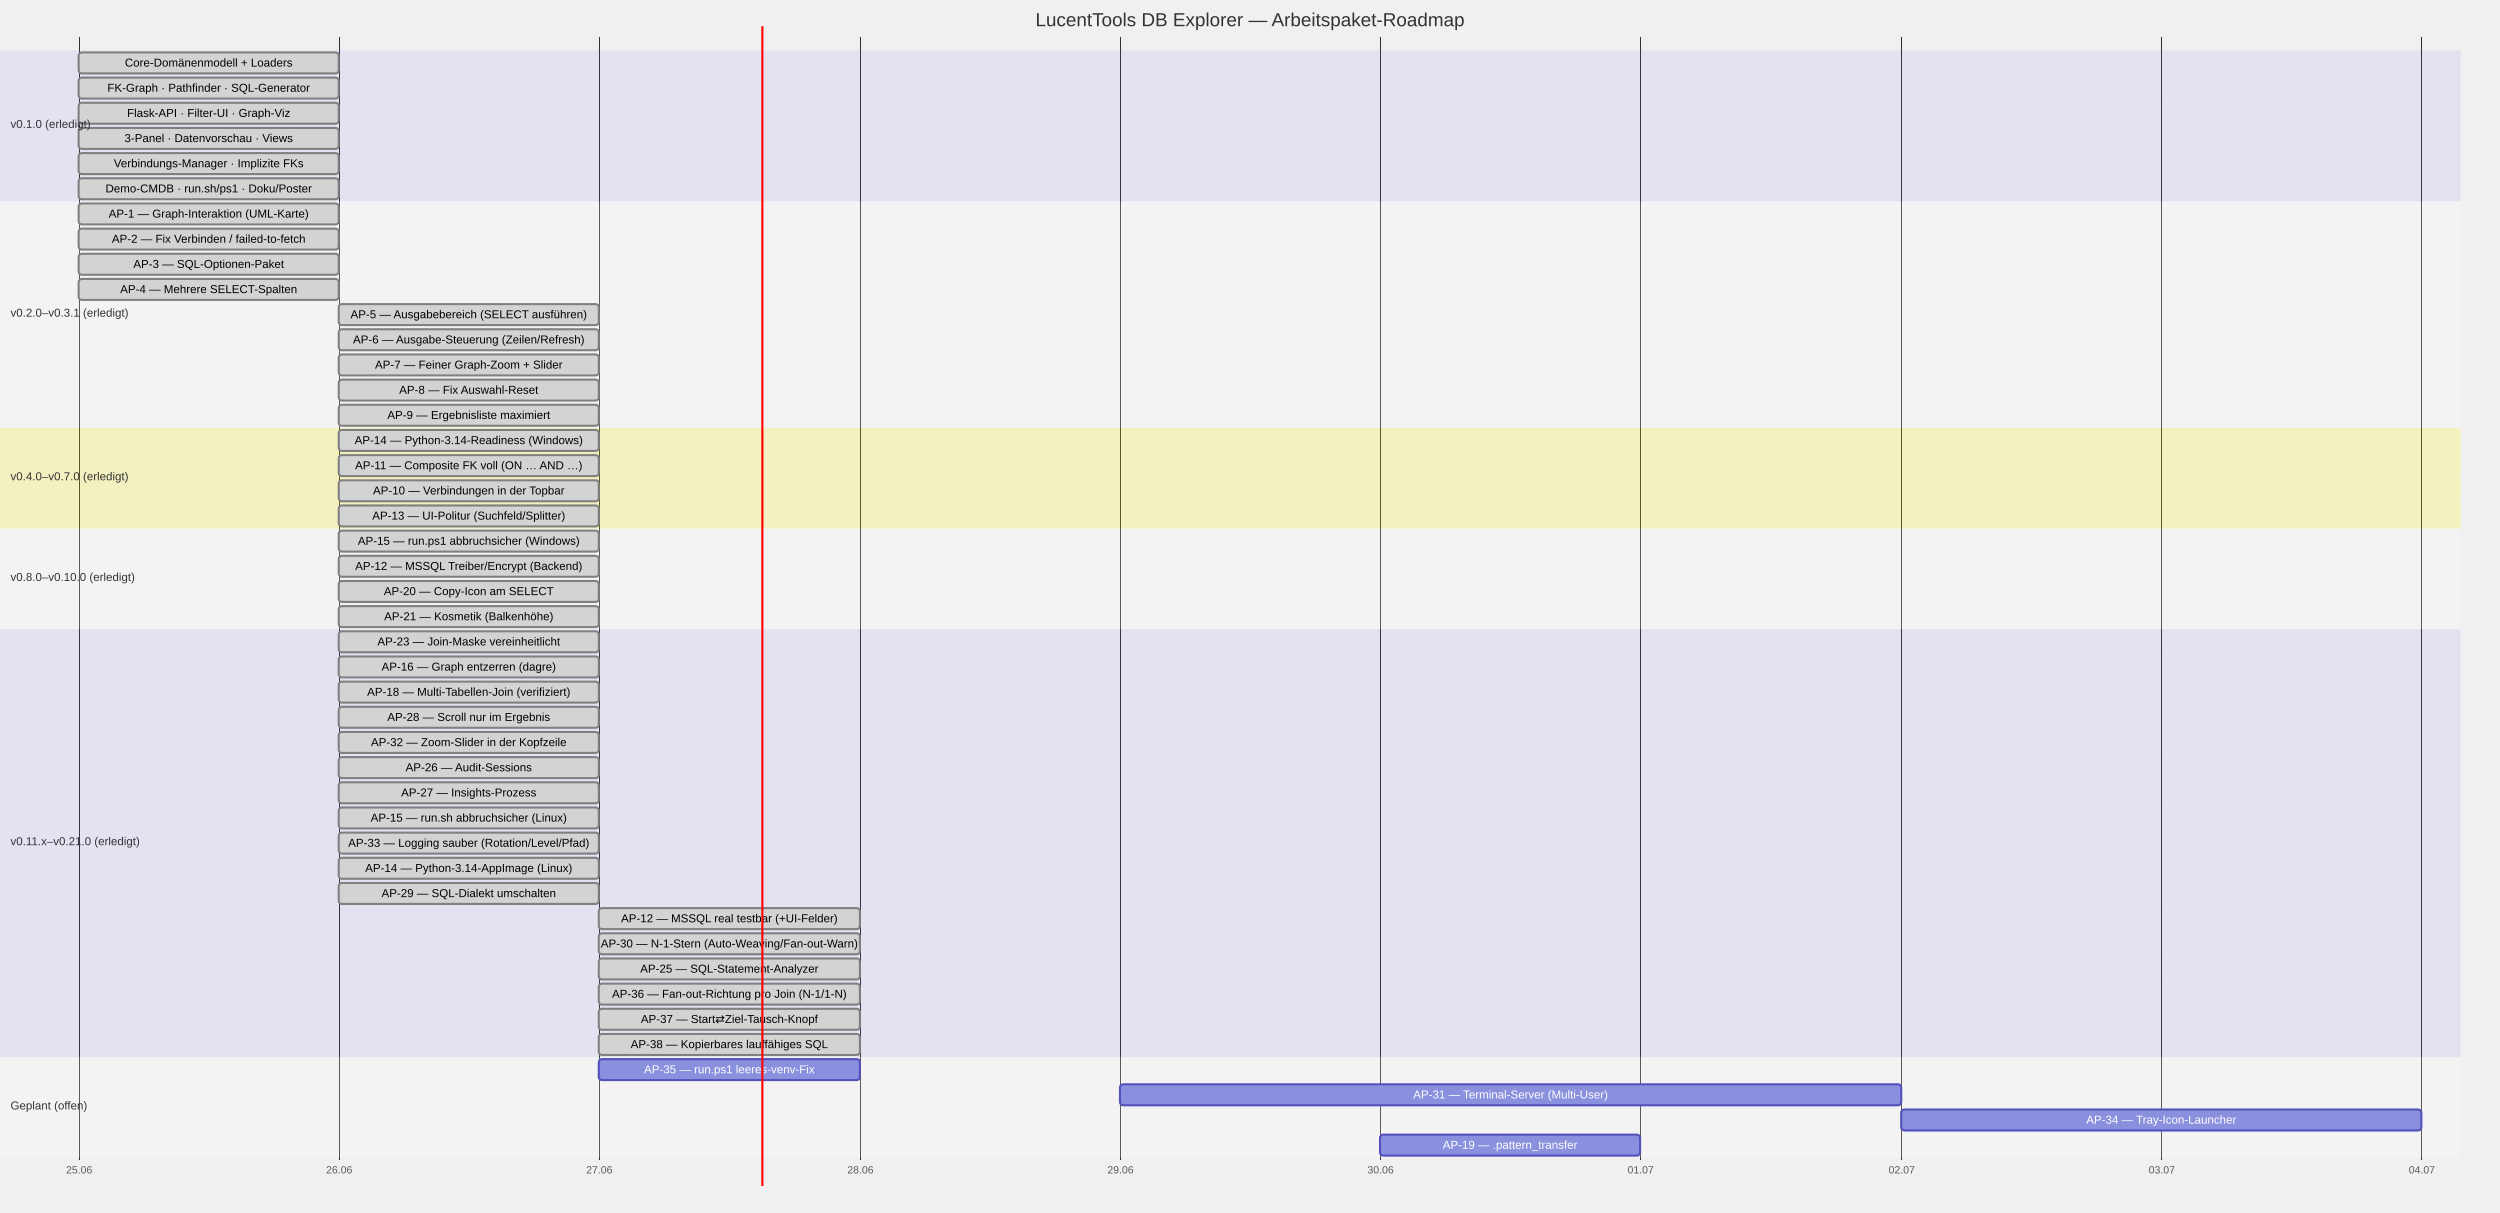
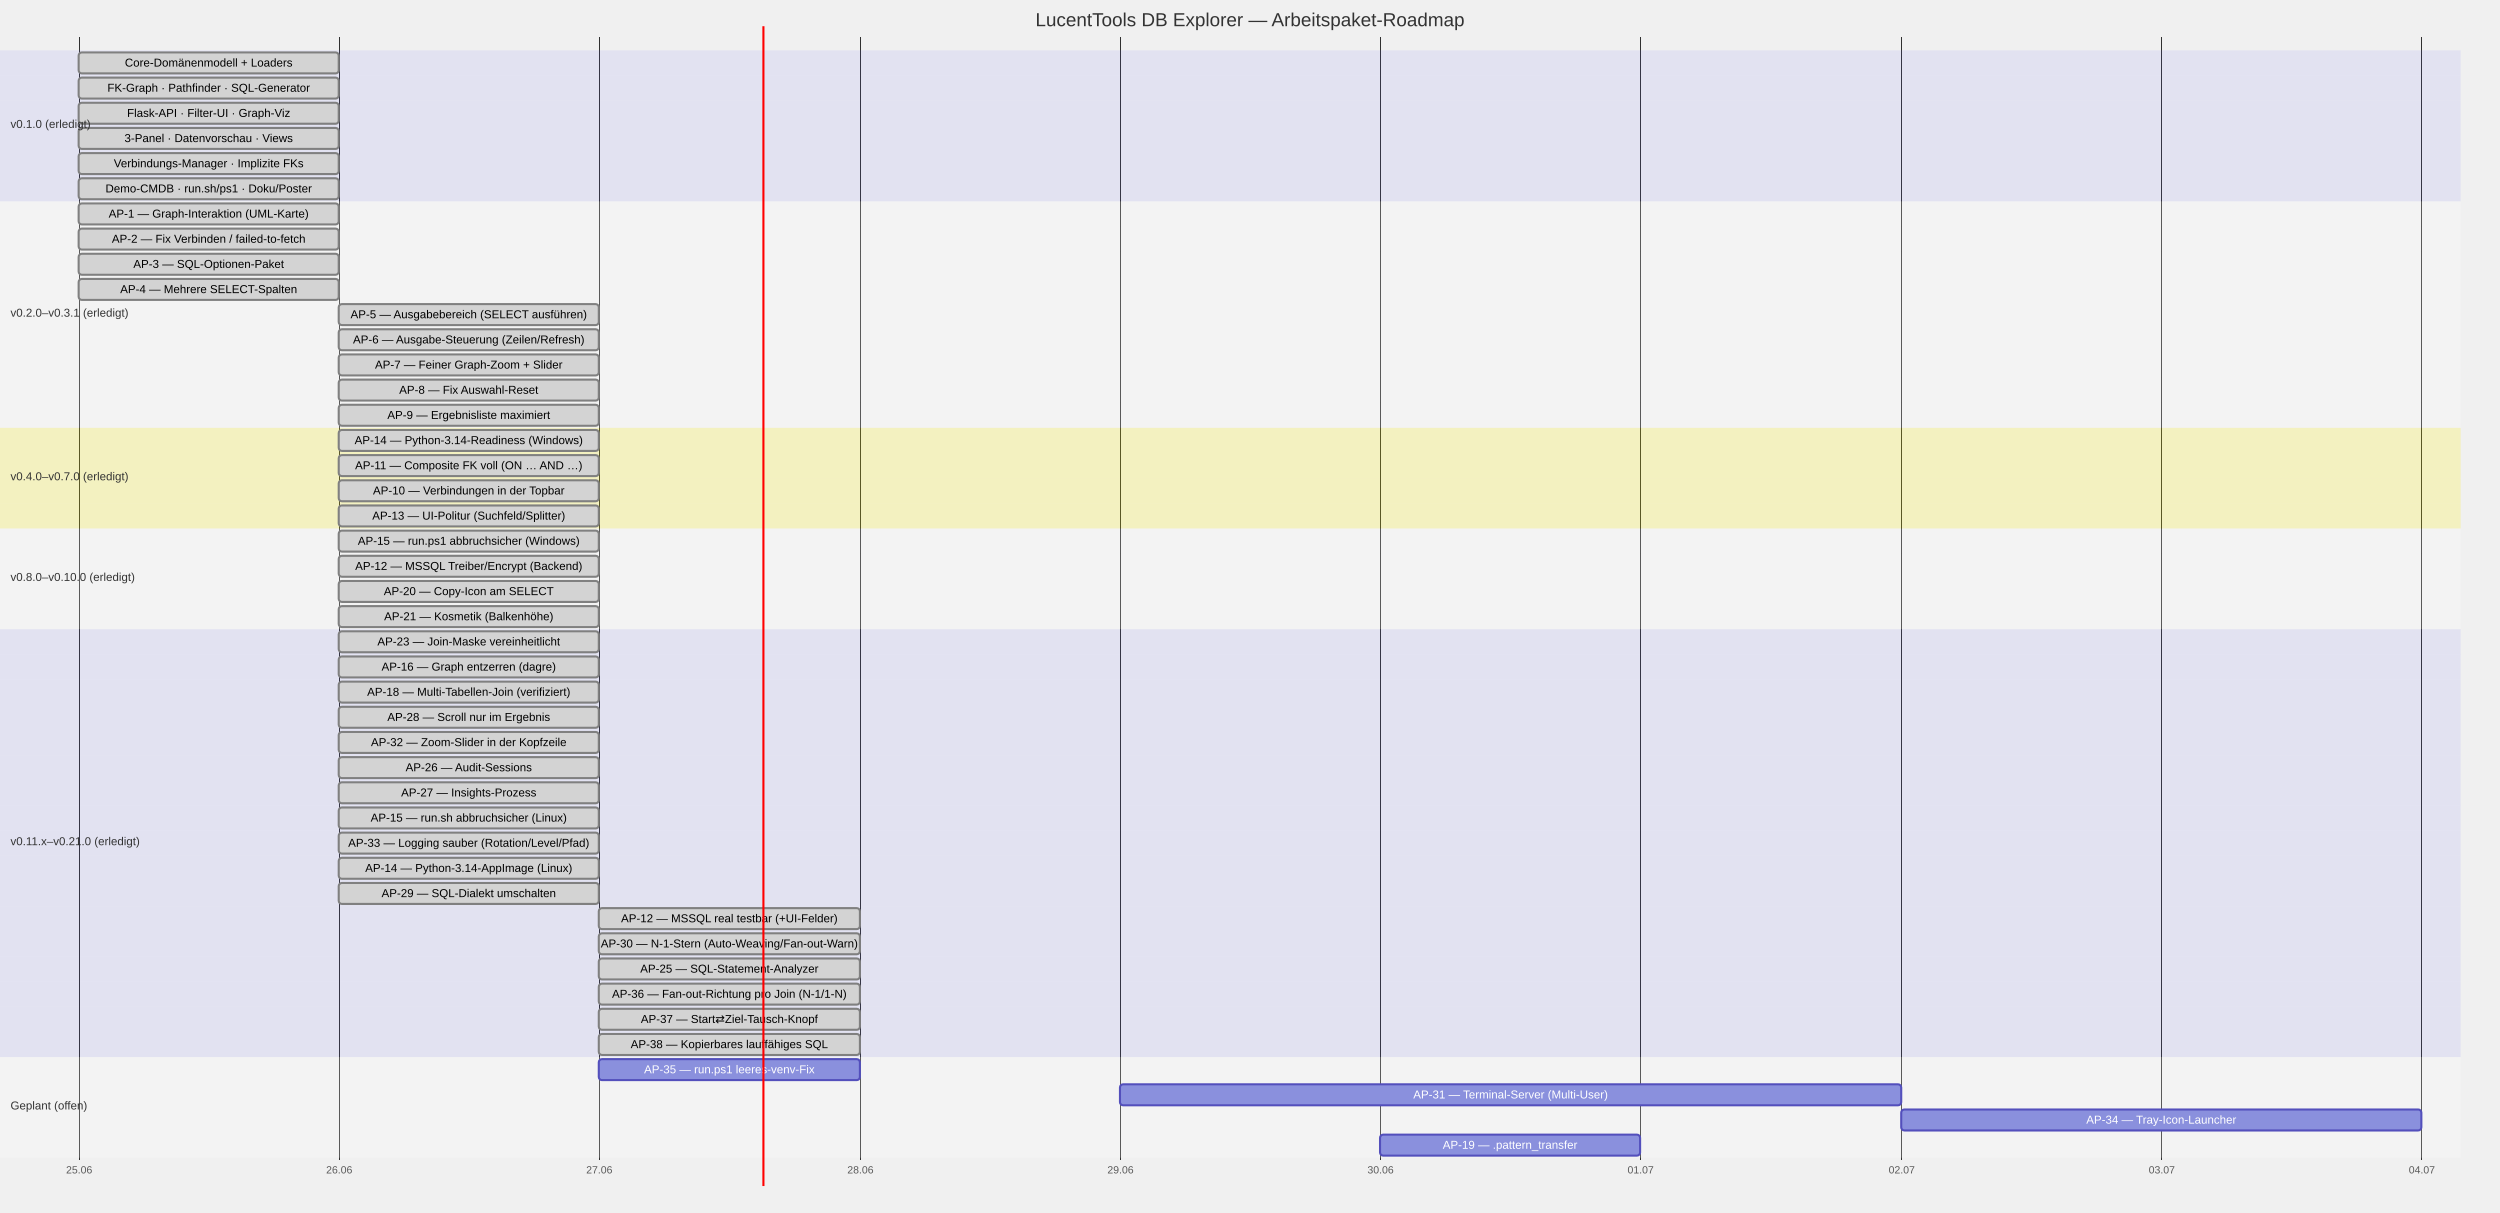
<svg xmlns="http://www.w3.org/2000/svg" id="my-svg" width="2384" viewBox="0 0 2384 1156" style="max-width: 2384px; background-color: transparent;" role="graphics-document document" aria-roledescription="gantt">
  <style>#my-svg{font-family:"trebuchet ms",verdana,arial,sans-serif;font-size:16px;fill:#333;}@keyframes edge-animation-frame{from{stroke-dashoffset:0;}}@keyframes dash{to{stroke-dashoffset:0;}}#my-svg .edge-animation-slow{stroke-dasharray:9,5!important;stroke-dashoffset:900;animation:dash 50s linear infinite;stroke-linecap:round;}#my-svg .edge-animation-fast{stroke-dasharray:9,5!important;stroke-dashoffset:900;animation:dash 20s linear infinite;stroke-linecap:round;}#my-svg .error-icon{fill:#552222;}#my-svg .error-text{fill:#552222;stroke:#552222;}#my-svg .edge-thickness-normal{stroke-width:1px;}#my-svg .edge-thickness-thick{stroke-width:3.5px;}#my-svg .edge-pattern-solid{stroke-dasharray:0;}#my-svg .edge-thickness-invisible{stroke-width:0;fill:none;}#my-svg .edge-pattern-dashed{stroke-dasharray:3;}#my-svg .edge-pattern-dotted{stroke-dasharray:2;}#my-svg .marker{fill:#333333;stroke:#333333;}#my-svg .marker.cross{stroke:#333333;}#my-svg svg{font-family:"trebuchet ms",verdana,arial,sans-serif;font-size:16px;}#my-svg p{margin:0;}#my-svg .mermaid-main-font{font-family:"trebuchet ms",verdana,arial,sans-serif;}#my-svg .exclude-range{fill:#eeeeee;}#my-svg .section{stroke:none;opacity:0.2;}#my-svg .section0{fill:rgba(102, 102, 255, 0.49);}#my-svg .section2{fill:#fff400;}#my-svg .section1,#my-svg .section3{fill:white;opacity:0.2;}#my-svg .sectionTitle0{fill:#333;}#my-svg .sectionTitle1{fill:#333;}#my-svg .sectionTitle2{fill:#333;}#my-svg .sectionTitle3{fill:#333;}#my-svg .sectionTitle{text-anchor:start;font-family:"trebuchet ms",verdana,arial,sans-serif;}#my-svg .grid .tick{stroke:lightgrey;opacity:0.8;shape-rendering:crispEdges;}#my-svg .grid .tick text{font-family:"trebuchet ms",verdana,arial,sans-serif;fill:#333;}#my-svg .grid path{stroke-width:0;}#my-svg .today{fill:none;stroke:red;stroke-width:2px;}#my-svg .task{stroke-width:2;}#my-svg .taskText{text-anchor:middle;font-family:"trebuchet ms",verdana,arial,sans-serif;}#my-svg .taskTextOutsideRight{fill:black;text-anchor:start;font-family:"trebuchet ms",verdana,arial,sans-serif;}#my-svg .taskTextOutsideLeft{fill:black;text-anchor:end;}#my-svg .task.clickable{cursor:pointer;}#my-svg .taskText.clickable{cursor:pointer;fill:#003163!important;font-weight:bold;}#my-svg .taskTextOutsideLeft.clickable{cursor:pointer;fill:#003163!important;font-weight:bold;}#my-svg .taskTextOutsideRight.clickable{cursor:pointer;fill:#003163!important;font-weight:bold;}#my-svg .taskText0,#my-svg .taskText1,#my-svg .taskText2,#my-svg .taskText3{fill:white;}#my-svg .task0,#my-svg .task1,#my-svg .task2,#my-svg .task3{fill:#8a90dd;stroke:#534fbc;}#my-svg .taskTextOutside0,#my-svg .taskTextOutside2{fill:black;}#my-svg .taskTextOutside1,#my-svg .taskTextOutside3{fill:black;}#my-svg .active0,#my-svg .active1,#my-svg .active2,#my-svg .active3{fill:#bfc7ff;stroke:#534fbc;}#my-svg .activeText0,#my-svg .activeText1,#my-svg .activeText2,#my-svg .activeText3{fill:black!important;}#my-svg .done0,#my-svg .done1,#my-svg .done2,#my-svg .done3{stroke:grey;fill:lightgrey;stroke-width:2;}#my-svg .doneText0,#my-svg .doneText1,#my-svg .doneText2,#my-svg .doneText3{fill:black!important;}#my-svg .doneText0.taskTextOutsideLeft,#my-svg .doneText0.taskTextOutsideRight,#my-svg .doneText1.taskTextOutsideLeft,#my-svg .doneText1.taskTextOutsideRight,#my-svg .doneText2.taskTextOutsideLeft,#my-svg .doneText2.taskTextOutsideRight,#my-svg .doneText3.taskTextOutsideLeft,#my-svg .doneText3.taskTextOutsideRight{fill:black!important;}#my-svg .crit0,#my-svg .crit1,#my-svg .crit2,#my-svg .crit3{stroke:#ff8888;fill:red;stroke-width:2;}#my-svg .activeCrit0,#my-svg .activeCrit1,#my-svg .activeCrit2,#my-svg .activeCrit3{stroke:#ff8888;fill:#bfc7ff;stroke-width:2;}#my-svg .doneCrit0,#my-svg .doneCrit1,#my-svg .doneCrit2,#my-svg .doneCrit3{stroke:#ff8888;fill:lightgrey;stroke-width:2;cursor:pointer;shape-rendering:crispEdges;}#my-svg .milestone{transform:rotate(45deg) scale(0.8,0.8);}#my-svg .milestoneText{font-style:italic;}#my-svg .doneCritText0,#my-svg .doneCritText1,#my-svg .doneCritText2,#my-svg .doneCritText3{fill:black!important;}#my-svg .doneCritText0.taskTextOutsideLeft,#my-svg .doneCritText0.taskTextOutsideRight,#my-svg .doneCritText1.taskTextOutsideLeft,#my-svg .doneCritText1.taskTextOutsideRight,#my-svg .doneCritText2.taskTextOutsideLeft,#my-svg .doneCritText2.taskTextOutsideRight,#my-svg .doneCritText3.taskTextOutsideLeft,#my-svg .doneCritText3.taskTextOutsideRight{fill:black!important;}#my-svg .vert{stroke:navy;}#my-svg .vertText{font-size:15px;text-anchor:middle;fill:navy!important;}#my-svg .activeCritText0,#my-svg .activeCritText1,#my-svg .activeCritText2,#my-svg .activeCritText3{fill:black!important;}#my-svg .titleText{text-anchor:middle;font-size:18px;fill:#333;font-family:"trebuchet ms",verdana,arial,sans-serif;}#my-svg .node .neo-node{stroke:#9370DB;}#my-svg [data-look="neo"].node rect,#my-svg [data-look="neo"].cluster rect,#my-svg [data-look="neo"].node polygon{stroke:#9370DB;filter:drop-shadow(1px 2px 2px rgba(185, 185, 185, 1));}#my-svg [data-look="neo"].node path{stroke:#9370DB;stroke-width:1px;}#my-svg [data-look="neo"].node .outer-path{filter:drop-shadow(1px 2px 2px rgba(185, 185, 185, 1));}#my-svg [data-look="neo"].node .neo-line path{stroke:#9370DB;filter:none;}#my-svg [data-look="neo"].node circle{stroke:#9370DB;filter:drop-shadow(1px 2px 2px rgba(185, 185, 185, 1));}#my-svg [data-look="neo"].node circle .state-start{fill:#000000;}#my-svg [data-look="neo"].icon-shape .icon{fill:#9370DB;filter:drop-shadow(1px 2px 2px rgba(185, 185, 185, 1));}#my-svg [data-look="neo"].icon-shape .icon-neo path{stroke:#9370DB;filter:drop-shadow(1px 2px 2px rgba(185, 185, 185, 1));}#my-svg :root{--mermaid-font-family:"trebuchet ms",verdana,arial,sans-serif;}</style>
  <g />
  <g class="grid" transform="translate(75, 1106)" fill="none" font-size="10" font-family="sans-serif" text-anchor="middle">
    <path class="domain" stroke="currentColor" d="M0.5,-1071V0.5H2234.5V-1071" />
    <g class="tick" opacity="1" transform="translate(0.5,0)">
      <line stroke="currentColor" y2="-1071" />
      <text fill="#000" y="3" dy="1em" stroke="none" font-size="10" style="text-anchor: middle;"> 25.06</text>
    </g>
    <g class="tick" opacity="1" transform="translate(248.5,0)">
      <line stroke="currentColor" y2="-1071" />
      <text fill="#000" y="3" dy="1em" stroke="none" font-size="10" style="text-anchor: middle;"> 26.06</text>
    </g>
    <g class="tick" opacity="1" transform="translate(496.5,0)">
      <line stroke="currentColor" y2="-1071" />
      <text fill="#000" y="3" dy="1em" stroke="none" font-size="10" style="text-anchor: middle;"> 27.06</text>
    </g>
    <g class="tick" opacity="1" transform="translate(745.5,0)">
      <line stroke="currentColor" y2="-1071" />
      <text fill="#000" y="3" dy="1em" stroke="none" font-size="10" style="text-anchor: middle;"> 28.06</text>
    </g>
    <g class="tick" opacity="1" transform="translate(993.5,0)">
      <line stroke="currentColor" y2="-1071" />
      <text fill="#000" y="3" dy="1em" stroke="none" font-size="10" style="text-anchor: middle;"> 29.06</text>
    </g>
    <g class="tick" opacity="1" transform="translate(1241.5,0)">
      <line stroke="currentColor" y2="-1071" />
      <text fill="#000" y="3" dy="1em" stroke="none" font-size="10" style="text-anchor: middle;"> 30.06</text>
    </g>
    <g class="tick" opacity="1" transform="translate(1489.5,0)">
      <line stroke="currentColor" y2="-1071" />
      <text fill="#000" y="3" dy="1em" stroke="none" font-size="10" style="text-anchor: middle;"> 01.07</text>
    </g>
    <g class="tick" opacity="1" transform="translate(1738.5,0)">
      <line stroke="currentColor" y2="-1071" />
      <text fill="#000" y="3" dy="1em" stroke="none" font-size="10" style="text-anchor: middle;"> 02.07</text>
    </g>
    <g class="tick" opacity="1" transform="translate(1986.5,0)">
      <line stroke="currentColor" y2="-1071" />
      <text fill="#000" y="3" dy="1em" stroke="none" font-size="10" style="text-anchor: middle;"> 03.07</text>
    </g>
    <g class="tick" opacity="1" transform="translate(2234.5,0)">
      <line stroke="currentColor" y2="-1071" />
      <text fill="#000" y="3" dy="1em" stroke="none" font-size="10" style="text-anchor: middle;"> 04.07</text>
    </g>
  </g>
  <g>
    <rect x="0" y="48" width="2346.5" height="24" class="section section0" />
    <rect x="0" y="72" width="2346.5" height="24" class="section section0" />
    <rect x="0" y="96" width="2346.5" height="24" class="section section0" />
    <rect x="0" y="120" width="2346.5" height="24" class="section section0" />
    <rect x="0" y="144" width="2346.5" height="24" class="section section0" />
    <rect x="0" y="168" width="2346.5" height="24" class="section section0" />
    <rect x="0" y="192" width="2346.5" height="24" class="section section1" />
    <rect x="0" y="216" width="2346.5" height="24" class="section section1" />
    <rect x="0" y="240" width="2346.5" height="24" class="section section1" />
    <rect x="0" y="264" width="2346.5" height="24" class="section section1" />
    <rect x="0" y="288" width="2346.5" height="24" class="section section1" />
    <rect x="0" y="312" width="2346.5" height="24" class="section section1" />
    <rect x="0" y="336" width="2346.5" height="24" class="section section1" />
    <rect x="0" y="360" width="2346.5" height="24" class="section section1" />
    <rect x="0" y="384" width="2346.5" height="24" class="section section1" />
    <rect x="0" y="408" width="2346.5" height="24" class="section section2" />
    <rect x="0" y="432" width="2346.5" height="24" class="section section2" />
    <rect x="0" y="456" width="2346.5" height="24" class="section section2" />
    <rect x="0" y="480" width="2346.5" height="24" class="section section2" />
    <rect x="0" y="504" width="2346.5" height="24" class="section section3" />
    <rect x="0" y="528" width="2346.5" height="24" class="section section3" />
    <rect x="0" y="552" width="2346.5" height="24" class="section section3" />
    <rect x="0" y="576" width="2346.5" height="24" class="section section3" />
    <rect x="0" y="600" width="2346.5" height="24" class="section section0" />
    <rect x="0" y="624" width="2346.5" height="24" class="section section0" />
    <rect x="0" y="648" width="2346.5" height="24" class="section section0" />
    <rect x="0" y="672" width="2346.5" height="24" class="section section0" />
    <rect x="0" y="696" width="2346.5" height="24" class="section section0" />
    <rect x="0" y="720" width="2346.5" height="24" class="section section0" />
    <rect x="0" y="744" width="2346.5" height="24" class="section section0" />
    <rect x="0" y="768" width="2346.5" height="24" class="section section0" />
    <rect x="0" y="792" width="2346.5" height="24" class="section section0" />
    <rect x="0" y="816" width="2346.5" height="24" class="section section0" />
    <rect x="0" y="840" width="2346.5" height="24" class="section section0" />
    <rect x="0" y="864" width="2346.5" height="24" class="section section0" />
    <rect x="0" y="888" width="2346.5" height="24" class="section section0" />
    <rect x="0" y="912" width="2346.5" height="24" class="section section0" />
    <rect x="0" y="936" width="2346.5" height="24" class="section section0" />
    <rect x="0" y="960" width="2346.5" height="24" class="section section0" />
    <rect x="0" y="984" width="2346.5" height="24" class="section section0" />
    <rect x="0" y="1008" width="2346.5" height="24" class="section section1" />
    <rect x="0" y="1032" width="2346.5" height="24" class="section section1" />
    <rect x="0" y="1080" width="2346.5" height="24" class="section section1" />
    <rect x="0" y="1056" width="2346.5" height="24" class="section section1" />
  </g>
  <g>
    <rect id="my-svg-d1" rx="3" ry="3" x="75" y="50" width="248" height="20" transform-origin="199px 60px" class="task done0" />
    <rect id="my-svg-d2" rx="3" ry="3" x="75" y="74" width="248" height="20" transform-origin="199px 84px" class="task done0" />
    <rect id="my-svg-d3" rx="3" ry="3" x="75" y="98" width="248" height="20" transform-origin="199px 108px" class="task done0" />
    <rect id="my-svg-d4" rx="3" ry="3" x="75" y="122" width="248" height="20" transform-origin="199px 132px" class="task done0" />
    <rect id="my-svg-d5" rx="3" ry="3" x="75" y="146" width="248" height="20" transform-origin="199px 156px" class="task done0" />
    <rect id="my-svg-d6" rx="3" ry="3" x="75" y="170" width="248" height="20" transform-origin="199px 180px" class="task done0" />
    <rect id="my-svg-a1" rx="3" ry="3" x="75" y="194" width="248" height="20" transform-origin="199px 204px" class="task done1" />
    <rect id="my-svg-a2" rx="3" ry="3" x="75" y="218" width="248" height="20" transform-origin="199px 228px" class="task done1" />
    <rect id="my-svg-a3" rx="3" ry="3" x="75" y="242" width="248" height="20" transform-origin="199px 252px" class="task done1" />
    <rect id="my-svg-a4" rx="3" ry="3" x="75" y="266" width="248" height="20" transform-origin="199px 276px" class="task done1" />
    <rect id="my-svg-a5" rx="3" ry="3" x="323" y="290" width="248" height="20" transform-origin="447px 300px" class="task done1" />
    <rect id="my-svg-a6" rx="3" ry="3" x="323" y="314" width="248" height="20" transform-origin="447px 324px" class="task done1" />
    <rect id="my-svg-a7" rx="3" ry="3" x="323" y="338" width="248" height="20" transform-origin="447px 348px" class="task done1" />
    <rect id="my-svg-a8" rx="3" ry="3" x="323" y="362" width="248" height="20" transform-origin="447px 372px" class="task done1" />
    <rect id="my-svg-a9" rx="3" ry="3" x="323" y="386" width="248" height="20" transform-origin="447px 396px" class="task done1" />
    <rect id="my-svg-b1" rx="3" ry="3" x="323" y="410" width="248" height="20" transform-origin="447px 420px" class="task done2" />
    <rect id="my-svg-b2" rx="3" ry="3" x="323" y="434" width="248" height="20" transform-origin="447px 444px" class="task done2" />
    <rect id="my-svg-b3" rx="3" ry="3" x="323" y="458" width="248" height="20" transform-origin="447px 468px" class="task done2" />
    <rect id="my-svg-b4" rx="3" ry="3" x="323" y="482" width="248" height="20" transform-origin="447px 492px" class="task done2" />
    <rect id="my-svg-c1" rx="3" ry="3" x="323" y="506" width="248" height="20" transform-origin="447px 516px" class="task done3" />
    <rect id="my-svg-c2" rx="3" ry="3" x="323" y="530" width="248" height="20" transform-origin="447px 540px" class="task done3" />
    <rect id="my-svg-c3" rx="3" ry="3" x="323" y="554" width="248" height="20" transform-origin="447px 564px" class="task done3" />
    <rect id="my-svg-c4" rx="3" ry="3" x="323" y="578" width="248" height="20" transform-origin="447px 588px" class="task done3" />
    <rect id="my-svg-e1" rx="3" ry="3" x="323" y="602" width="248" height="20" transform-origin="447px 612px" class="task done0" />
    <rect id="my-svg-e2" rx="3" ry="3" x="323" y="626" width="248" height="20" transform-origin="447px 636px" class="task done0" />
    <rect id="my-svg-e3" rx="3" ry="3" x="323" y="650" width="248" height="20" transform-origin="447px 660px" class="task done0" />
    <rect id="my-svg-e4" rx="3" ry="3" x="323" y="674" width="248" height="20" transform-origin="447px 684px" class="task done0" />
    <rect id="my-svg-e5" rx="3" ry="3" x="323" y="698" width="248" height="20" transform-origin="447px 708px" class="task done0" />
    <rect id="my-svg-e6" rx="3" ry="3" x="323" y="722" width="248" height="20" transform-origin="447px 732px" class="task done0" />
    <rect id="my-svg-e7" rx="3" ry="3" x="323" y="746" width="248" height="20" transform-origin="447px 756px" class="task done0" />
    <rect id="my-svg-e8" rx="3" ry="3" x="323" y="770" width="248" height="20" transform-origin="447px 780px" class="task done0" />
    <rect id="my-svg-e9" rx="3" ry="3" x="323" y="794" width="248" height="20" transform-origin="447px 804px" class="task done0" />
    <rect id="my-svg-e10" rx="3" ry="3" x="323" y="818" width="248" height="20" transform-origin="447px 828px" class="task done0" />
    <rect id="my-svg-e11" rx="3" ry="3" x="323" y="842" width="248" height="20" transform-origin="447px 852px" class="task done0" />
    <rect id="my-svg-e12" rx="3" ry="3" x="571" y="866" width="249" height="20" transform-origin="695.5px 876px" class="task done0" />
    <rect id="my-svg-e13" rx="3" ry="3" x="571" y="890" width="249" height="20" transform-origin="695.5px 900px" class="task done0" />
    <rect id="my-svg-e14" rx="3" ry="3" x="571" y="914" width="249" height="20" transform-origin="695.5px 924px" class="task done0" />
    <rect id="my-svg-e15" rx="3" ry="3" x="571" y="938" width="249" height="20" transform-origin="695.5px 948px" class="task done0" />
    <rect id="my-svg-e16" rx="3" ry="3" x="571" y="962" width="249" height="20" transform-origin="695.5px 972px" class="task done0" />
    <rect id="my-svg-e17" rx="3" ry="3" x="571" y="986" width="249" height="20" transform-origin="695.5px 996px" class="task done0" />
    <rect id="my-svg-p3" rx="3" ry="3" x="571" y="1010" width="249" height="20" transform-origin="695.5px 1020px" class="task task1" />
    <rect id="my-svg-p7" rx="3" ry="3" x="1068" y="1034" width="745" height="20" transform-origin="1440.5px 1044px" class="task task1" />
    <rect id="my-svg-p11" rx="3" ry="3" x="1316" y="1082" width="248" height="20" transform-origin="1440px 1092px" class="task task1" />
    <rect id="my-svg-p9" rx="3" ry="3" x="1813" y="1058" width="496" height="20" transform-origin="2061px 1068px" class="task task1" />
    <text id="my-svg-d1-text" font-size="11" x="199" y="63.5" class="taskText taskText0  doneText0 width-157.0771484375">Core-Domänenmodell + Loaders          </text>
    <text id="my-svg-d2-text" font-size="11" x="199" y="87.5" class="taskText taskText0  doneText0 width-191.59716796875">FK-Graph · Pathfinder · SQL-Generator </text>
    <text id="my-svg-d3-text" font-size="11" x="199" y="111.5" class="taskText taskText0  doneText0 width-155.171875">Flask-API · Filter-UI · Graph-Viz     </text>
    <text id="my-svg-d4-text" font-size="11" x="199" y="135.5" class="taskText taskText0  doneText0 width-158.5380859375">3-Panel · Datenvorschau · Views       </text>
    <text id="my-svg-d5-text" font-size="11" x="199" y="159.5" class="taskText taskText0  doneText0 width-179.1416015625">Verbindungs-Manager · Implizite FKs   </text>
    <text id="my-svg-d6-text" font-size="11" x="199" y="183.5" class="taskText taskText0  doneText0 width-194.73388671875">Demo-CMDB · run.sh/ps1 · Doku/Poster  </text>
    <text id="my-svg-a1-text" font-size="11" x="199" y="207.5" class="taskText taskText1  doneText1 width-187.953125">AP-1 — Graph-Interaktion (UML-Karte)        </text>
    <text id="my-svg-a2-text" font-size="11" x="199" y="231.5" class="taskText taskText1  doneText1 width-189.296875">AP-2 — Fix Verbinden / failed-to-fetch      </text>
    <text id="my-svg-a3-text" font-size="11" x="199" y="255.5" class="taskText taskText1  doneText1 width-136.41455078125">AP-3 — SQL-Optionen-Paket                   </text>
    <text id="my-svg-a4-text" font-size="11" x="199" y="279.5" class="taskText taskText1  doneText1 width-156.21875">AP-4 — Mehrere SELECT-Spalten               </text>
    <text id="my-svg-a5-text" font-size="11" x="447" y="303.5" class="taskText taskText1  doneText1 width-212.640625">AP-5 — Ausgabebereich (SELECT ausführen)    </text>
    <text id="my-svg-a6-text" font-size="11" x="447" y="327.5" class="taskText taskText1  doneText1 width-214.796875">AP-6 — Ausgabe-Steuerung (Zeilen/Refresh)   </text>
    <text id="my-svg-a7-text" font-size="11" x="447" y="351.5" class="taskText taskText1  doneText1 width-173.501953125">AP-7 — Feiner Graph-Zoom + Slider           </text>
    <text id="my-svg-a8-text" font-size="11" x="447" y="375.5" class="taskText taskText1  doneText1 width-125.8818359375">AP-8 — Fix Auswahl-Reset                    </text>
    <text id="my-svg-a9-text" font-size="11" x="447" y="399.5" class="taskText taskText1  doneText1 width-154.16064453125">AP-9 — Ergebnisliste maximiert              </text>
    <text id="my-svg-b1-text" font-size="11" x="447" y="423.5" class="taskText taskText2  doneText2 width-208.53125">AP-14 — Python-3.14-Readiness (Windows)     </text>
    <text id="my-svg-b2-text" font-size="11" x="447" y="447.5" class="taskText taskText2  doneText2 width-202.59375">AP-11 — Composite FK voll (ON … AND …)      </text>
    <text id="my-svg-b3-text" font-size="11" x="447" y="471.5" class="taskText taskText2  doneText2 width-179.13623046875">AP-10 — Verbindungen in der Topbar          </text>
    <text id="my-svg-b4-text" font-size="11" x="447" y="495.5" class="taskText taskText2  doneText2 width-185.84375">AP-13 — UI-Politur (Suchfeld/Splitter)      </text>
    <text id="my-svg-c1-text" font-size="11" x="447" y="519.5" class="taskText taskText3  doneText3 width-206.4375">AP-15 — run.ps1 abbruchsicher (Windows)     </text>
    <text id="my-svg-c2-text" font-size="11" x="447" y="543.5" class="taskText taskText3  doneText3 width-207.84375">AP-12 — MSSQL Treiber/Encrypt (Backend)     </text>
    <text id="my-svg-c3-text" font-size="11" x="447" y="567.5" class="taskText taskText3  doneText3 width-149.162109375">AP-20 — Copy-Icon am SELECT                 </text>
    <text id="my-svg-c4-text" font-size="11" x="447" y="591.5" class="taskText taskText3  doneText3 width-155.546875">AP-21 — Kosmetik (Balkenhöhe)               </text>
    <text id="my-svg-e1-text" font-size="11" x="447" y="615.5" class="taskText taskText0  doneText0 width-173.287109375">AP-23 — Join-Maske vereinheitlicht          </text>
    <text id="my-svg-e2-text" font-size="11" x="447" y="639.5" class="taskText taskText0  doneText0 width-163.109375">AP-16 — Graph entzerren (dagre)             </text>
    <text id="my-svg-e3-text" font-size="11" x="447" y="663.5" class="taskText taskText0  doneText0 width-197.640625">AP-18 — Multi-Tabellen-Join (verifiziert)   </text>
    <text id="my-svg-e4-text" font-size="11" x="447" y="687.5" class="taskText taskText0  doneText0 width-150.77685546875">AP-28 — Scroll nur im Ergebnis              </text>
    <text id="my-svg-e5-text" font-size="11" x="447" y="711.5" class="taskText taskText0  doneText0 width-183.1875">AP-32 — Zoom-Slider in der Kopfzeile        </text>
    <text id="my-svg-e6-text" font-size="11" x="447" y="735.5" class="taskText taskText0  doneText0 width-112.70654296875">AP-26 — Audit-Sessions                      </text>
    <text id="my-svg-e7-text" font-size="11" x="447" y="759.5" class="taskText taskText0  doneText0 width-120.41943359375">AP-27 — Insights-Prozess                    </text>
    <text id="my-svg-e8-text" font-size="11" x="447" y="783.5" class="taskText taskText0  doneText0 width-183.75">AP-15 — run.sh abbruchsicher (Linux)        </text>
    <text id="my-svg-e9-text" font-size="11" x="447" y="807.5" class="taskText taskText0  doneText0 width-228.703125">AP-33 — Logging sauber (Rotation/Level/Pfad) </text>
    <text id="my-svg-e10-text" font-size="11" x="447" y="831.5" class="taskText taskText0  doneText0 width-192.046875">AP-14 — Python-3.14-AppImage (Linux)         </text>
    <text id="my-svg-e11-text" font-size="11" x="447" y="855.5" class="taskText taskText0  doneText0 width-159.8125">AP-29 — SQL-Dialekt umschalten               </text>
    <text id="my-svg-e12-text" font-size="11" x="695.5" y="879.5" class="taskText taskText0  doneText0 width-197.984375">AP-12 — MSSQL real testbar (+UI-Felder)      </text>
    <text id="my-svg-e13-text" font-size="11" x="695.5" y="903.5" class="taskText taskText0  doneText0 width-241.125">AP-30 — N-1-Stern (Auto-Weaving/Fan-out-Warn) </text>
    <text id="my-svg-e14-text" font-size="11" x="695.5" y="927.5" class="taskText taskText0  doneText0 width-163.7373046875">AP-25 — SQL-Statement-Analyzer               </text>
    <text id="my-svg-e15-text" font-size="11" x="695.5" y="951.5" class="taskText taskText0  doneText0 width-221.765625">AP-36 — Fan-out-Richtung pro Join (N-1/1-N)  </text>
    <text id="my-svg-e16-text" font-size="11" x="695.5" y="975.5" class="taskText taskText0  doneText0 width-164.2294921875">AP-37 — Start⇄Ziel-Tausch-Knopf              </text>
    <text id="my-svg-e17-text" font-size="11" x="695.5" y="999.5" class="taskText taskText0  doneText0 width-180.388671875">AP-38 — Kopierbares lauffähiges SQL          </text>
    <text id="my-svg-p3-text" font-size="11" x="695.5" y="1023.5" class="taskText taskText1  width-158.646484375">AP-35 — run.ps1 leeres-venv-Fix             </text>
    <text id="my-svg-p7-text" font-size="11" x="1440.5" y="1047.5" class="taskText taskText1  width-182.421875">AP-31 — Terminal-Server (Multi-User)        </text>
    <text id="my-svg-p11-text" font-size="11" x="1440" y="1095.5" class="taskText taskText1  width-129.57177734375">AP-19 — .pattern_transfer                   </text>
    <text id="my-svg-p9-text" font-size="11" x="2061" y="1071.5" class="taskText taskText1  width-137.6875">AP-34 — Tray-Icon-Launcher                  </text>
  </g>
  <g>
    <text dy="0em" x="10" y="122" font-size="11" class="sectionTitle sectionTitle0">
      <tspan alignment-baseline="central" x="10">v0.1.0 (erledigt)</tspan>
    </text>
    <text dy="0em" x="10" y="302" font-size="11" class="sectionTitle sectionTitle1">
      <tspan alignment-baseline="central" x="10">v0.2.0–v0.3.1 (erledigt)</tspan>
    </text>
    <text dy="0em" x="10" y="458" font-size="11" class="sectionTitle sectionTitle2">
      <tspan alignment-baseline="central" x="10">v0.4.0–v0.7.0 (erledigt)</tspan>
    </text>
    <text dy="0em" x="10" y="554" font-size="11" class="sectionTitle sectionTitle3">
      <tspan alignment-baseline="central" x="10">v0.8.0–v0.10.0 (erledigt)</tspan>
    </text>
    <text dy="0em" x="10" y="806" font-size="11" class="sectionTitle sectionTitle0">
      <tspan alignment-baseline="central" x="10">v0.11.x–v0.21.0 (erledigt)</tspan>
    </text>
    <text dy="0em" x="10" y="1058" font-size="11" class="sectionTitle sectionTitle1">
      <tspan alignment-baseline="central" x="10">Geplant (offen)</tspan>
    </text>
  </g>
  <g class="today">
-     <line x1="727" x2="727" y1="25" y2="1131" class="today" />
+     <line x1="728" x2="728" y1="25" y2="1131" class="today" />
  </g>
  <text x="1192" y="25" class="titleText">LucentTools DB Explorer — Arbeitspaket-Roadmap</text>
</svg>
